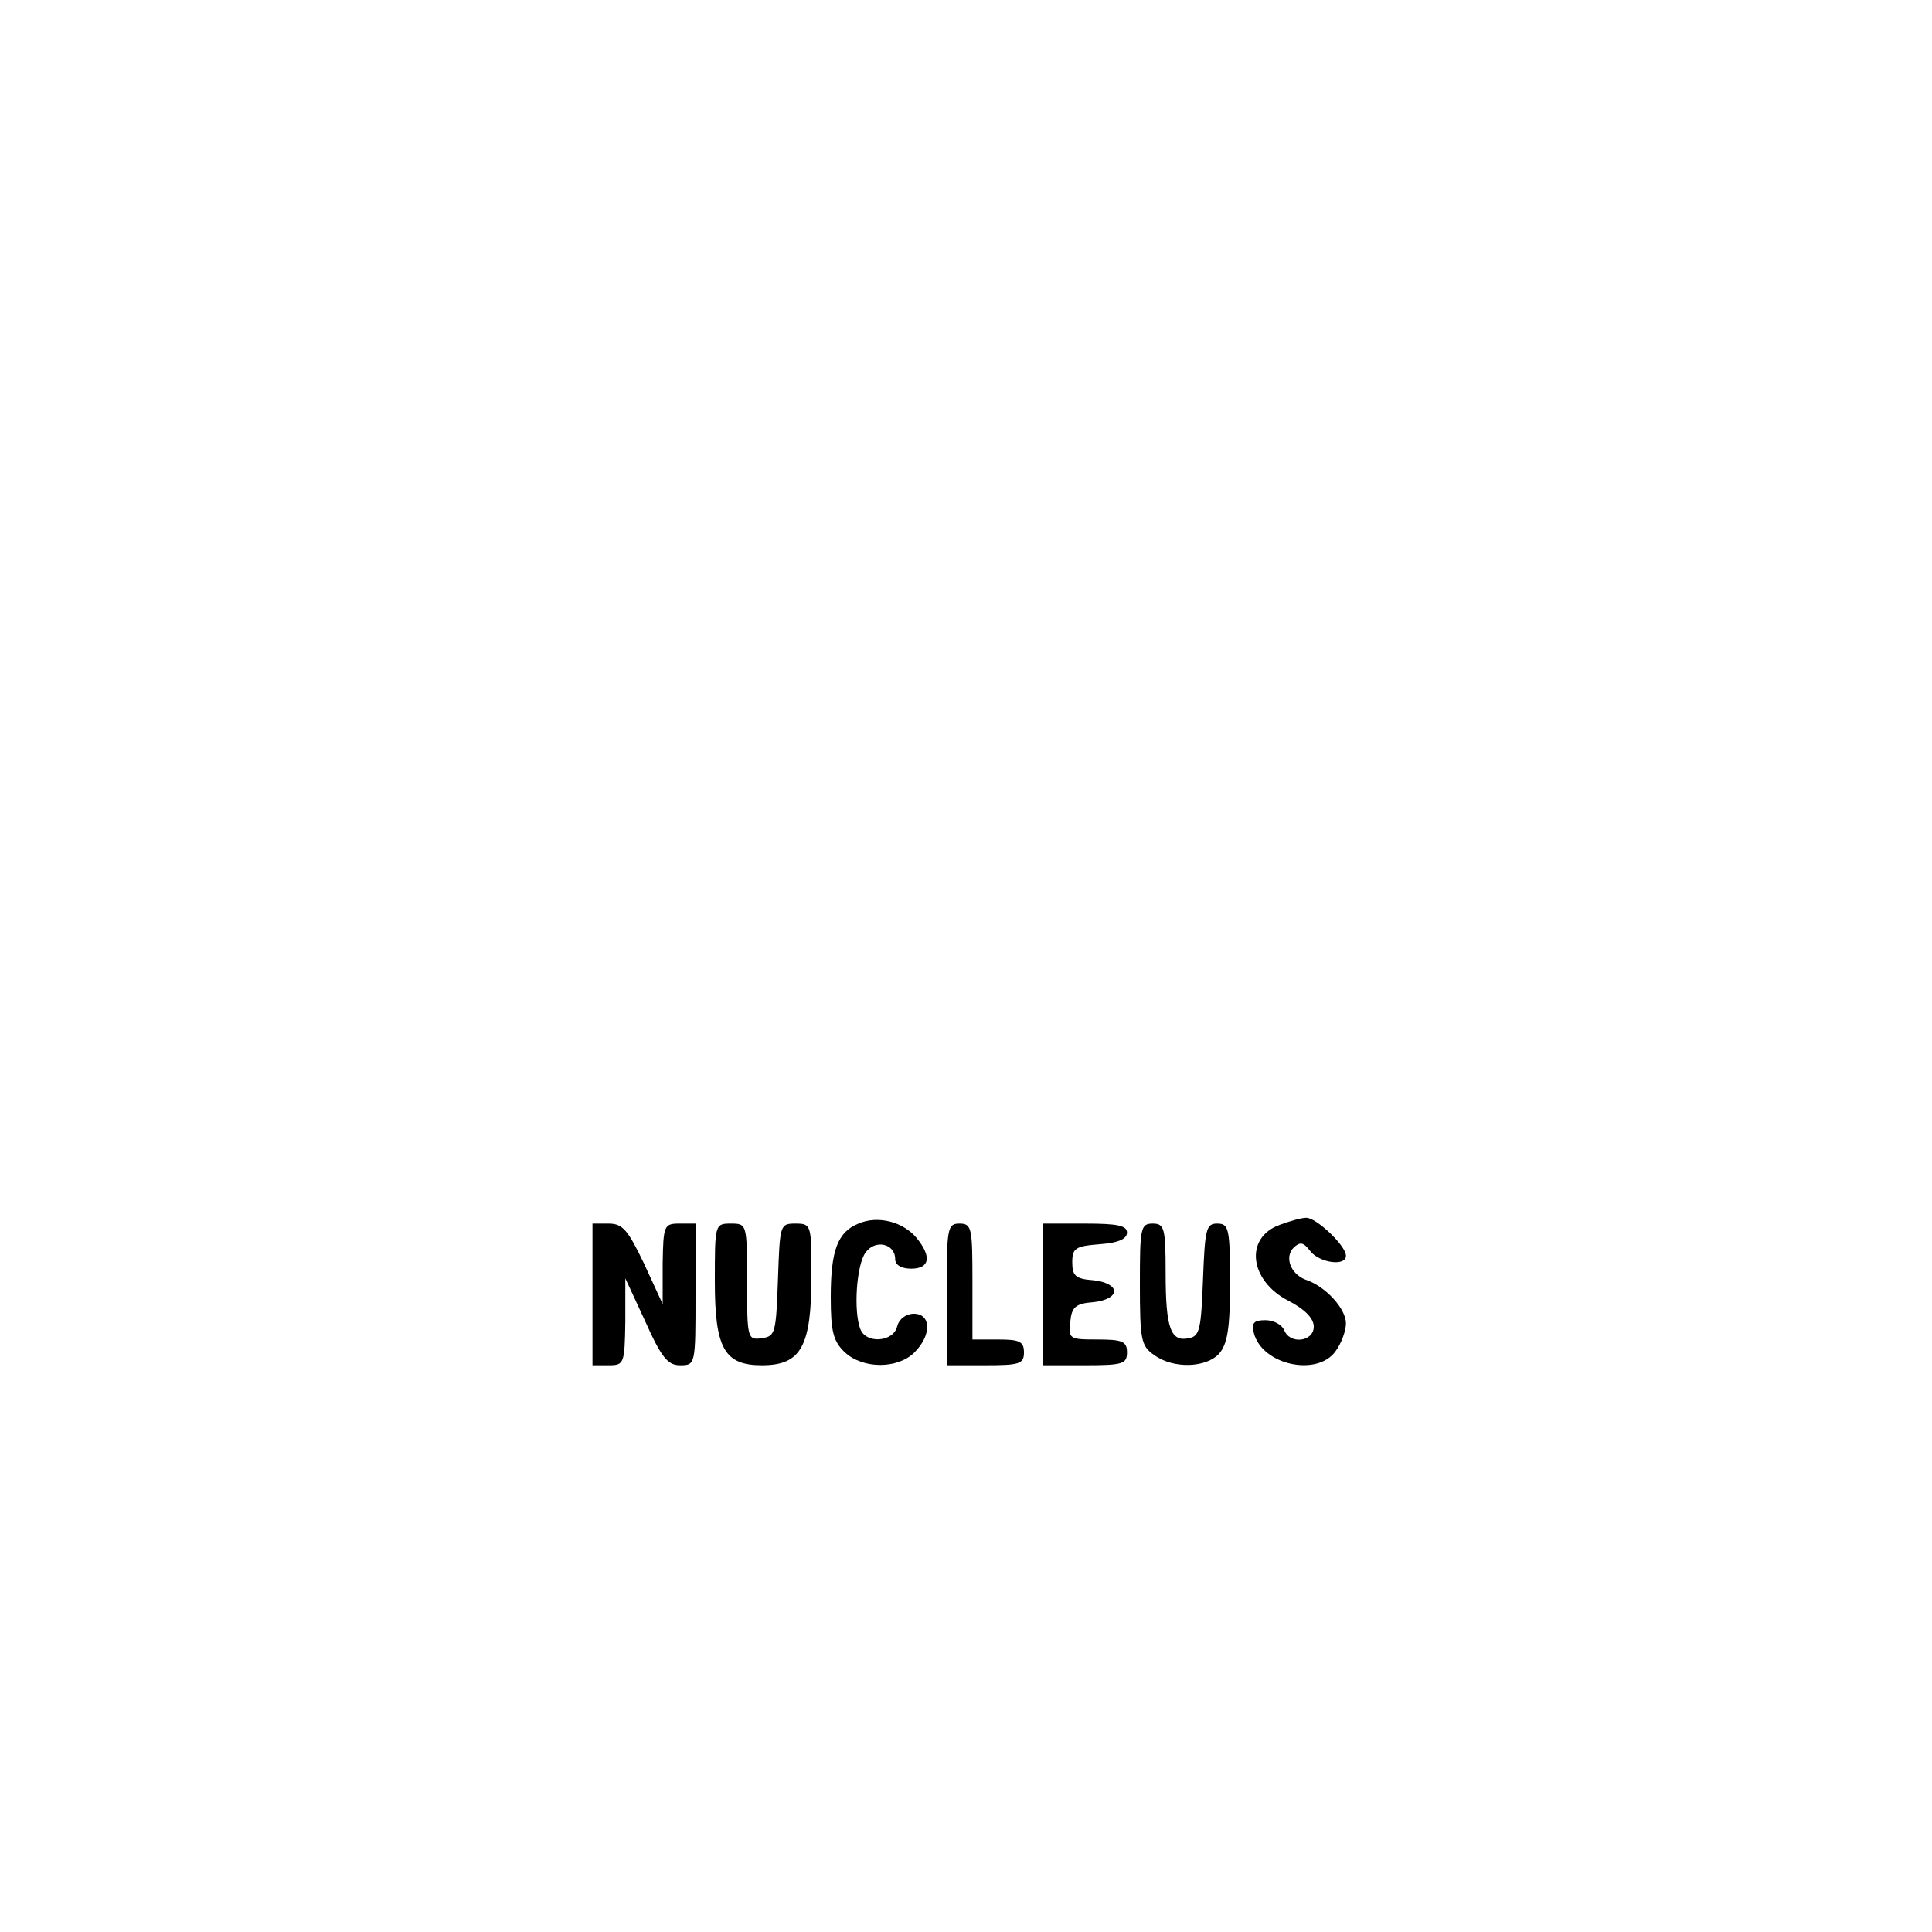
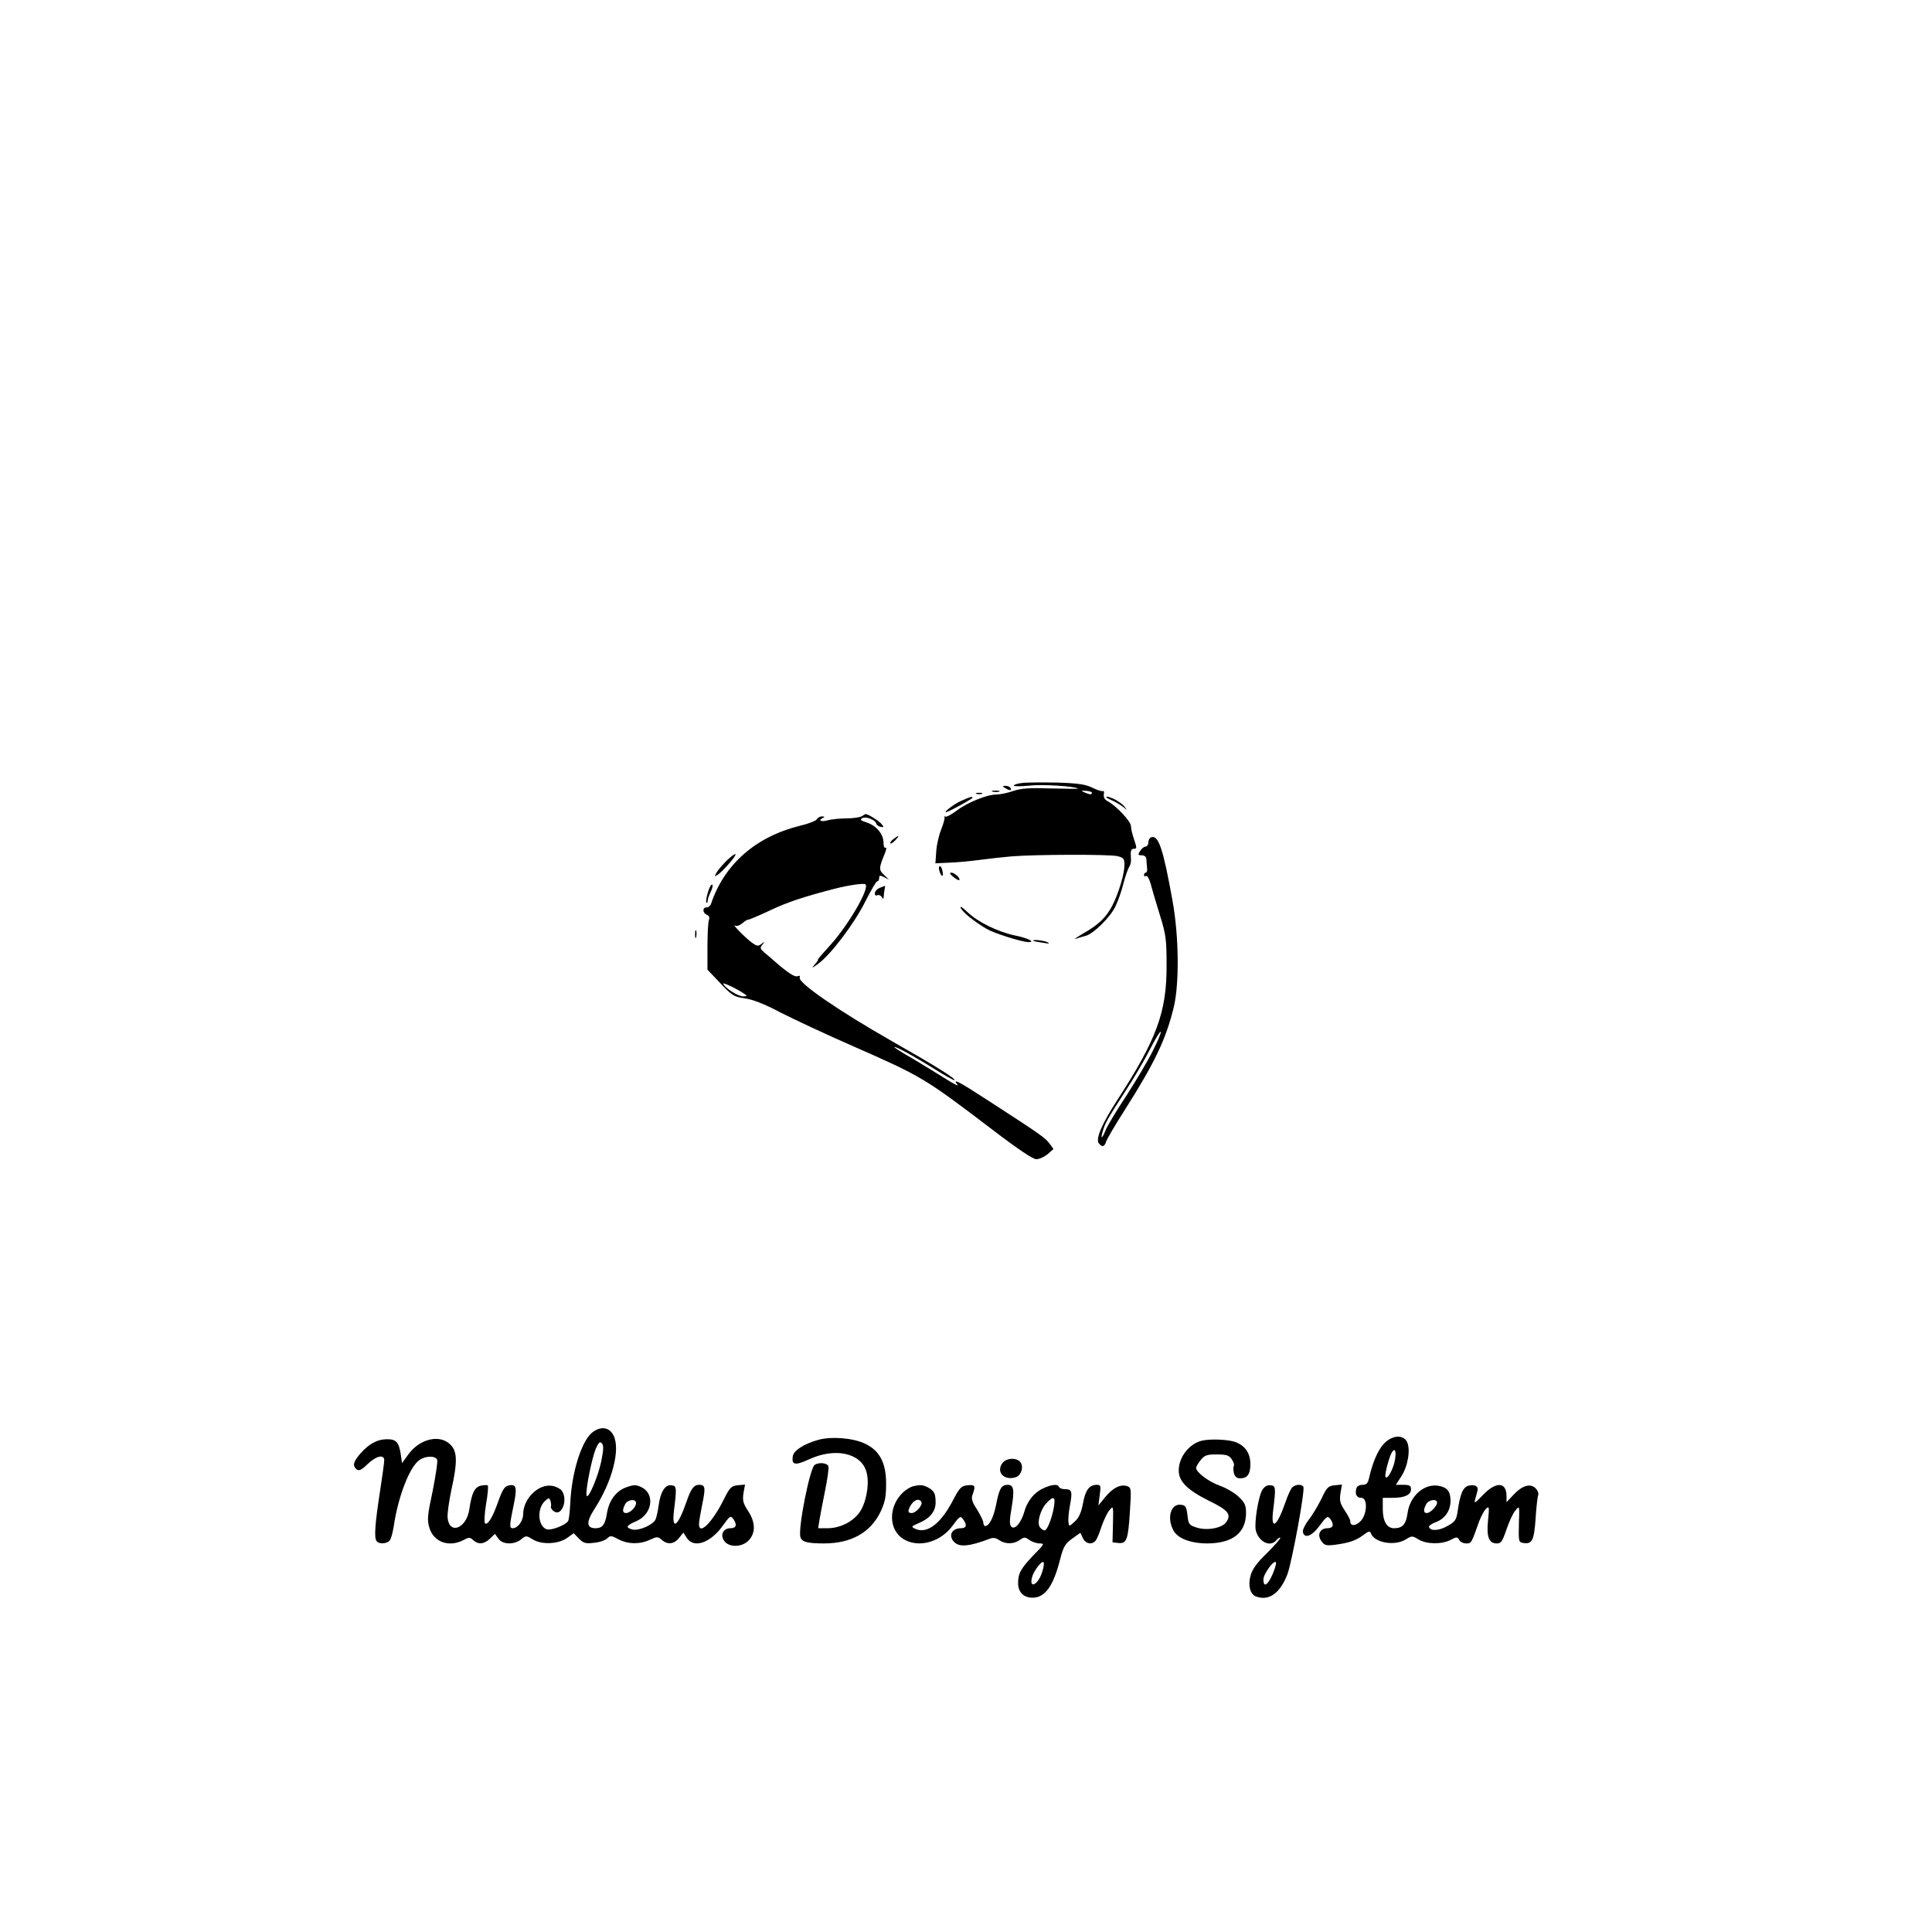
- <svg xmlns="http://www.w3.org/2000/svg" version="1.0" width="300pt" height="300pt" viewBox="0 0 300 300" preserveAspectRatio="xMidYMid meet">
-   <g transform="translate(0,300) scale(0.1,-0.1)" fill="#000000" stroke="none">
-     <path d="M1333 1100 c-32 -13 -43 -41 -43 -114 0 -54 4 -69 22 -86 28 -26 82 -26 108 0 27 27 26 60 -1 60 -12 0 -23 -8 -26 -20 -6 -24 -48 -27 -57 -4 -11 28 -6 100 8 119 15 21 46 14 46 -10 0 -9 9 -15 25 -15 29 0 32 19 8 48 -21 25 -60 35 -90 22z" />
-     <path d="M1987 1098 c-55 -20 -47 -87 14 -118 25 -13 39 -27 39 -40 0 -24 -38 -28 -46 -5 -4 8 -16 15 -29 15 -18 0 -22 -4 -18 -20 13 -50 99 -68 127 -28 9 12 16 32 16 43 0 23 -32 58 -63 68 -23 9 -33 35 -18 50 10 9 15 8 25 -5 14 -19 56 -25 56 -8 0 16 -47 60 -62 59 -7 0 -25 -5 -41 -11z" />
-     <path d="M920 990 l0 -110 25 0 c24 0 25 2 26 68 l0 67 31 -67 c25 -56 35 -68 54 -68 24 0 24 1 24 110 l0 110 -25 0 c-24 0 -25 -3 -26 -62 l0 -63 -29 63 c-25 52 -33 62 -55 62 l-25 0 0 -110z" />
-     <path d="M1110 1010 c0 -104 15 -130 73 -130 61 0 77 29 77 139 0 79 0 81 -25 81 -24 0 -24 -2 -27 -87 -3 -83 -4 -88 -25 -91 -22 -3 -23 -1 -23 87 0 90 0 91 -25 91 -25 0 -25 -1 -25 -90z" />
-     <path d="M1470 990 l0 -110 60 0 c53 0 60 2 60 20 0 17 -7 20 -40 20 l-40 0 0 90 c0 83 -1 90 -20 90 -19 0 -20 -7 -20 -110z" />
-     <path d="M1620 990 l0 -110 65 0 c58 0 65 2 65 20 0 17 -7 20 -46 20 -44 0 -45 1 -42 28 2 22 8 28 36 30 19 2 32 9 32 17 0 8 -13 15 -32 17 -28 2 -33 7 -33 28 0 22 5 25 43 28 28 2 42 8 42 18 0 11 -15 14 -65 14 l-65 0 0 -110z" />
-     <path d="M1770 1006 c0 -87 2 -96 22 -110 30 -22 81 -20 101 2 13 15 17 39 17 110 0 85 -2 92 -20 92 -17 0 -19 -8 -22 -87 -3 -77 -5 -88 -22 -91 -28 -6 -36 15 -36 101 0 70 -2 77 -20 77 -19 0 -20 -7 -20 -94z" />
+ <svg xmlns="http://www.w3.org/2000/svg" version="1.0" width="1290pt" height="1290pt" viewBox="0 0 890 890" preserveAspectRatio="xMidYMid meet">
+   <g transform="translate(0,890) scale(0.1,-0.1)" fill="#000000" stroke="none">
+     <path d="M4708 5293 c-21 -2 -38 -8 -38 -12 0 -4 32 -4 72 0 58 7 213 -3 224 -14 2 -1 -54 -1 -124 1 -99 3 -138 1 -175 -12 -26 -9 -61 -16 -77 -16 -43 0 -135 -37 -184 -75 -24 -18 -47 -30 -51 -27 -4 4 -5 2 -4 -3 2 -6 -5 -30 -15 -55 -10 -25 -21 -70 -23 -101 l-4 -56 63 3 c35 1 99 7 143 13 44 6 109 13 145 16 107 9 453 10 488 1 28 -7 32 -12 32 -40 0 -41 -26 -128 -55 -186 -29 -56 -64 -90 -135 -130 -30 -18 -46 -29 -35 -25 11 4 30 10 43 13 36 7 118 87 141 138 12 25 29 73 37 107 9 34 21 67 26 74 5 7 9 22 8 35 -3 39 -1 48 15 48 12 0 12 5 0 41 -8 23 -15 51 -15 63 0 22 -68 94 -107 115 -14 7 -20 18 -18 31 2 11 0 18 -4 16 -4 -3 -26 4 -48 15 -33 16 -66 21 -165 24 -67 1 -140 1 -160 -2z m322 -45 c0 -10 -9 -9 -35 2 -17 8 -16 8 8 7 15 -1 27 -5 27 -9z" />
+     <path d="M4630 5270 c20 -13 33 -13 25 0 -3 6 -14 10 -23 10 -15 0 -15 -2 -2 -10z" />
+     <path d="M4573 5253 c9 -2 23 -2 30 0 6 3 -1 5 -18 5 -16 0 -22 -2 -12 -5z" />
+     <path d="M4498 5243 c6 -2 18 -2 25 0 6 3 1 5 -13 5 -14 0 -19 -2 -12 -5z" />
+     <path d="M4424 5209 c-34 -15 -90 -61 -59 -48 30 12 115 60 115 64 0 8 -12 4 -56 -16z" />
+     <path d="M5120 5214 c19 -8 43 -23 55 -32 19 -16 19 -16 6 1 -16 21 -63 47 -83 47 -7 -1 3 -8 22 -16z" />
+     <path d="M3970 5140 c-8 -5 -40 -10 -70 -10 -30 0 -70 -4 -88 -9 -30 -9 -47 1 -19 12 7 3 5 6 -5 6 -9 1 -21 -5 -25 -13 -4 -7 -39 -21 -78 -30 -203 -50 -348 -177 -409 -358 -3 -10 -12 -18 -21 -18 -20 0 -19 -26 1 -34 10 -4 14 -12 10 -23 -4 -9 -7 -64 -7 -123 l0 -107 59 -62 c54 -57 63 -63 113 -70 36 -5 91 -26 164 -65 61 -31 212 -102 336 -156 316 -139 328 -146 638 -382 119 -91 189 -138 205 -138 14 0 37 11 52 23 l27 24 -19 26 c-20 26 -39 40 -280 196 -140 91 -169 106 -143 74 8 -9 -18 4 -56 28 -39 25 -107 66 -152 93 -46 26 -83 50 -83 52 0 8 93 -43 184 -100 49 -31 91 -54 93 -52 7 7 -92 68 -287 179 -249 142 -435 270 -426 294 3 7 -1 10 -10 6 -13 -5 -43 14 -106 69 -14 13 -36 31 -48 41 -18 16 -20 21 -8 35 12 15 11 16 -4 4 -15 -12 -21 -11 -45 6 -30 22 -96 90 -76 78 7 -4 21 1 33 11 11 10 23 17 25 16 3 -1 49 18 102 43 82 39 156 63 298 100 63 16 136 27 142 20 20 -19 -82 -193 -166 -284 -31 -34 -55 -62 -53 -62 3 0 -3 -10 -14 -22 -17 -20 -15 -20 16 3 58 42 167 187 216 286 26 51 50 93 55 93 5 0 9 7 9 15 0 13 4 14 23 4 l22 -11 -23 22 c-24 23 -24 31 4 98 7 18 9 30 4 27 -6 -4 -10 7 -10 23 0 39 -32 78 -77 93 -28 9 -33 13 -21 20 17 10 63 -9 65 -26 1 -5 10 -12 20 -14 15 -3 16 -1 3 14 -11 14 -62 45 -72 45 -2 0 -10 -5 -18 -10z m-531 -826 c2 -2 -5 -4 -16 -4 -23 0 -84 39 -91 58 -3 10 88 -36 107 -54z" />
+     <path d="M4116 5035 c-11 -8 -17 -17 -14 -20 2 -3 13 4 23 15 21 23 18 25 -9 5z" />
+     <path d="M5303 5043 c-7 -3 -13 -13 -13 -24 0 -10 -6 -19 -13 -19 -7 0 -18 -9 -25 -20 -11 -18 -10 -20 8 -20 12 0 20 -7 21 -17 0 -10 2 -28 3 -40 2 -13 -1 -23 -6 -23 -4 0 -8 -5 -8 -11 0 -5 4 -8 10 -4 5 3 14 -14 21 -37 6 -24 25 -88 42 -143 28 -89 31 -114 31 -230 1 -218 -45 -342 -230 -627 -69 -107 -98 -176 -82 -195 15 -19 26 -16 33 7 4 12 41 76 84 143 141 222 192 329 228 477 26 107 24 325 -5 487 -44 245 -65 307 -99 296z m8 -983 c-22 -45 -77 -137 -120 -204 -44 -66 -87 -138 -96 -158 -18 -45 -27 -50 -15 -9 11 38 20 54 104 184 40 61 92 150 115 196 23 45 45 81 48 78 3 -3 -13 -42 -36 -87z" />
+     <path d="M3347 4935 c-20 -20 -41 -45 -47 -56 -10 -18 -9 -19 7 -8 25 17 87 89 81 94 -3 3 -21 -11 -41 -30z" />
+     <path d="M4327 4890 c8 -30 21 -34 15 -5 -2 14 -8 25 -12 25 -5 0 -6 -9 -3 -20z" />
+     <path d="M4391 4861 c13 -11 26 -18 28 -15 7 7 -21 34 -36 34 -10 0 -8 -6 8 -19z" />
+     <path d="M3261 4789 c-7 -23 -10 -44 -7 -47 3 -3 6 1 6 9 0 8 7 26 14 41 8 15 11 30 7 33 -5 2 -14 -14 -20 -36z" />
+     <path d="M4053 4810 c-13 -5 -23 -17 -23 -25 0 -9 5 -13 11 -9 6 3 15 0 20 -7 7 -12 9 -11 10 1 0 8 2 23 4 33 2 9 3 17 2 16 -1 0 -12 -4 -24 -9z" />
+     <path d="M4425 4719 c7 -20 64 -65 120 -98 36 -21 161 -60 193 -61 34 0 -4 19 -60 30 -81 17 -173 62 -221 108 -21 20 -35 30 -32 21z" />
+     <path d="M3202 4595 c0 -16 2 -22 5 -12 2 9 2 23 0 30 -3 6 -5 -1 -5 -18z" />
+     <path d="M4761 4566 c2 -2 22 -6 44 -9 28 -5 34 -4 20 3 -19 8 -73 14 -64 6z" />
+     <path d="M2732 2304 c-51 -35 -99 -185 -105 -330 -2 -38 -6 -75 -10 -81 -12 -19 -77 -44 -98 -38 -41 13 -47 96 -8 131 16 14 19 15 24 2 3 -8 5 -21 3 -27 -2 -7 5 -18 15 -24 36 -23 64 56 35 96 -7 9 -26 19 -43 22 -63 12 -135 -58 -135 -131 0 -30 -25 -64 -48 -64 -16 0 -15 14 3 101 18 83 14 102 -16 97 -25 -4 -32 -13 -59 -89 -23 -63 -45 -97 -56 -86 -4 4 -2 43 5 88 8 44 11 82 8 86 -3 3 -18 2 -32 -1 -29 -7 -42 -34 -53 -109 -13 -88 -92 -119 -100 -39 -2 17 6 74 17 127 29 130 28 179 -4 210 -48 49 -141 28 -194 -45 l-29 -40 -6 42 c-9 55 -21 68 -63 68 -44 0 -82 -20 -122 -65 -34 -39 -38 -57 -18 -74 11 -8 22 -3 50 24 39 38 77 47 77 18 0 -10 -9 -76 -20 -147 -22 -143 -27 -207 -16 -224 11 -18 54 -14 64 6 5 9 12 37 16 62 20 136 73 273 118 304 28 20 74 21 82 1 3 -8 -7 -73 -21 -144 -24 -112 -26 -133 -15 -169 20 -66 90 -91 156 -57 26 14 31 14 46 0 23 -21 50 -19 77 7 l23 22 16 -22 c19 -28 73 -29 105 -3 22 18 23 18 56 -2 42 -24 118 -20 158 10 l28 20 24 -25 c21 -21 31 -24 70 -19 25 2 52 12 60 20 14 14 19 14 52 -4 44 -23 99 -24 145 -2 33 15 37 15 54 0 26 -24 57 -21 80 8 l20 25 16 -25 c33 -50 111 -22 168 60 30 42 34 44 45 29 20 -27 15 -44 -12 -44 -33 0 -49 -30 -29 -58 22 -32 83 -30 113 2 33 35 31 84 -3 136 -23 35 -26 48 -21 82 l7 39 -33 -3 c-30 -3 -37 -10 -64 -64 -53 -107 -115 -169 -115 -115 0 11 7 52 15 91 16 77 14 90 -14 90 -25 0 -38 -17 -60 -82 -39 -112 -68 -131 -56 -35 13 106 12 112 -12 115 -29 4 -51 -31 -59 -94 -4 -27 -10 -56 -15 -65 -12 -24 -77 -52 -105 -45 -34 9 -30 18 16 38 75 31 89 126 25 157 -25 12 -35 12 -69 0 -48 -17 -80 -60 -90 -120 -8 -52 -21 -69 -52 -69 -43 0 -45 28 -4 91 81 126 119 273 86 337 -19 37 -56 43 -94 16z m39 -129 c-13 -72 -64 -191 -69 -163 -5 25 24 168 42 213 13 29 19 36 28 27 9 -9 9 -28 -1 -77z m159 -199 c0 -19 -27 -46 -46 -46 -17 0 -18 14 -4 41 12 22 50 26 50 5z" />
+     <path d="M3769 2267 c-67 -19 -113 -49 -117 -76 -6 -40 11 -43 74 -14 118 55 237 31 264 -53 16 -47 5 -128 -23 -179 -27 -49 -92 -85 -155 -85 l-43 0 6 38 c3 20 15 81 26 136 11 54 18 104 15 112 -6 15 -43 19 -63 6 -22 -14 -77 -291 -66 -332 6 -23 32 -30 109 -30 124 0 213 49 260 145 21 45 26 69 26 130 0 95 -29 152 -96 184 -55 27 -156 35 -217 18z" />
+     <path d="M6372 2246 c-27 -31 -50 -87 -66 -158 -5 -21 -12 -28 -30 -28 -14 0 -25 -7 -28 -17 -7 -27 2 -43 23 -43 31 0 27 -79 -5 -109 -24 -23 -46 -21 -46 2 0 7 -12 29 -26 50 -21 32 -24 45 -19 78 l7 40 -33 -3 c-30 -3 -37 -9 -62 -63 -16 -32 -42 -76 -59 -97 -16 -21 -28 -46 -26 -55 6 -33 42 -20 78 30 31 42 36 45 48 30 19 -26 14 -43 -13 -43 -34 0 -49 -30 -28 -59 13 -19 22 -22 57 -18 69 9 100 19 134 44 28 21 33 22 38 8 17 -42 108 -58 159 -27 29 18 31 18 60 0 37 -22 106 -23 147 -2 28 15 32 15 40 0 5 -9 19 -16 32 -16 24 0 24 0 60 102 10 25 24 52 33 59 13 12 14 6 8 -53 -8 -76 3 -108 40 -108 20 0 26 9 45 65 12 35 30 75 41 87 19 23 19 23 16 -62 -2 -82 -1 -85 21 -88 40 -6 49 12 56 113 3 52 9 101 12 108 3 8 -3 22 -12 31 -24 24 -62 13 -101 -29 l-33 -35 0 28 c0 66 -48 68 -108 6 -35 -37 -43 -42 -37 -23 3 13 9 31 11 41 6 21 -11 31 -41 24 -26 -7 -39 -39 -50 -117 -6 -41 -12 -49 -46 -68 -39 -23 -79 -25 -86 -6 -2 6 12 16 31 23 42 15 68 53 68 98 0 41 -13 60 -48 68 -68 17 -139 -42 -150 -125 -7 -51 -23 -69 -62 -69 -33 0 -52 32 -52 88 l0 52 46 0 c55 0 84 14 84 40 0 16 -7 20 -35 20 l-35 0 26 40 c30 46 43 125 25 159 -19 35 -72 29 -109 -13z m55 -66 c-6 -44 -38 -103 -45 -82 -2 6 4 36 13 67 18 65 40 75 32 15z m193 -202 c0 -16 -31 -48 -47 -48 -16 0 -17 14 -3 41 12 21 50 26 50 7z" />
+     <path d="M5535 2263 c-58 -15 -105 -76 -105 -137 0 -51 40 -90 140 -140 89 -43 104 -63 78 -99 -20 -27 -89 -39 -135 -24 -35 11 -38 15 -43 57 -4 38 -9 46 -29 48 -47 7 -67 -59 -36 -117 19 -38 80 -61 158 -61 116 1 177 49 177 141 0 35 -6 47 -34 74 -19 18 -58 41 -87 51 -51 18 -109 62 -109 82 0 5 9 21 21 36 18 22 28 26 74 26 44 0 57 -4 69 -22 8 -12 13 -25 10 -30 -3 -5 -3 -20 0 -34 5 -17 13 -24 29 -24 33 0 47 19 47 65 0 49 -22 83 -66 101 -32 13 -118 17 -159 7z" />
+     <path d="M4617 2159 c-29 -41 9 -81 62 -64 26 8 38 50 21 70 -18 22 -66 19 -83 -6z" />
+     <path d="M4205 2053 c-11 -3 -31 -15 -43 -26 -71 -65 -70 -174 0 -217 70 -43 172 -14 228 64 30 41 34 44 46 28 20 -26 17 -42 -9 -42 -43 0 -60 -35 -31 -64 24 -24 69 -20 162 15 16 7 30 5 45 -6 28 -19 67 -19 95 1 20 14 24 14 44 0 12 -9 34 -16 47 -16 24 0 22 -4 -26 -52 -60 -63 -73 -85 -73 -131 0 -41 25 -67 66 -67 59 0 97 54 129 182 14 53 22 67 54 90 l38 27 11 -24 c12 -27 43 -33 59 -12 6 6 18 36 27 64 10 29 26 63 36 75 19 23 19 23 17 -62 l-2 -85 27 -3 c38 -4 45 15 53 144 7 106 6 112 -13 118 -30 10 -66 -8 -101 -51 l-31 -38 6 48 c6 42 5 47 -13 47 -35 0 -53 -24 -64 -85 -8 -43 -19 -67 -38 -84 -26 -24 -26 -24 -29 -3 -2 11 1 46 7 78 12 64 9 74 -24 74 -13 0 -25 5 -27 11 -7 21 -76 0 -112 -34 -20 -19 -39 -50 -46 -77 -16 -56 -45 -89 -61 -73 -9 9 -9 30 1 87 14 83 10 106 -18 106 -29 0 -39 -18 -53 -90 -12 -61 -32 -100 -51 -100 -4 0 -8 7 -8 15 0 8 -13 35 -29 61 -24 37 -28 51 -20 71 14 39 11 44 -23 41 -30 -3 -37 -10 -70 -73 -55 -105 -118 -152 -171 -128 -21 10 -20 11 14 26 53 22 79 54 79 96 0 42 -7 54 -37 70 -22 11 -34 12 -68 4z m650 -95 c-9 -53 -31 -108 -43 -108 -5 0 -15 6 -21 14 -16 19 1 81 30 112 33 35 42 30 34 -18z m-611 24 c9 -14 -24 -52 -44 -52 -14 0 -18 5 -13 18 13 37 44 55 57 34z m556 -326 c-18 -57 -60 -77 -46 -23 7 31 49 84 54 69 2 -7 -1 -27 -8 -46z" />
+     <path d="M5816 2038 c-19 -29 -39 -154 -31 -188 14 -54 67 -79 95 -45 7 9 15 13 18 11 2 -3 -25 -34 -61 -70 -47 -45 -69 -76 -76 -104 -13 -45 -2 -86 24 -96 60 -23 112 14 146 103 21 58 82 388 73 402 -8 14 -40 11 -53 -5 -6 -7 -20 -38 -30 -68 -39 -112 -68 -131 -56 -35 13 106 12 112 -12 115 -14 2 -27 -5 -37 -20z m45 -393 c-22 -49 -41 -59 -41 -21 0 26 52 96 58 78 2 -6 -6 -32 -17 -57z" />
  </g>
</svg>
